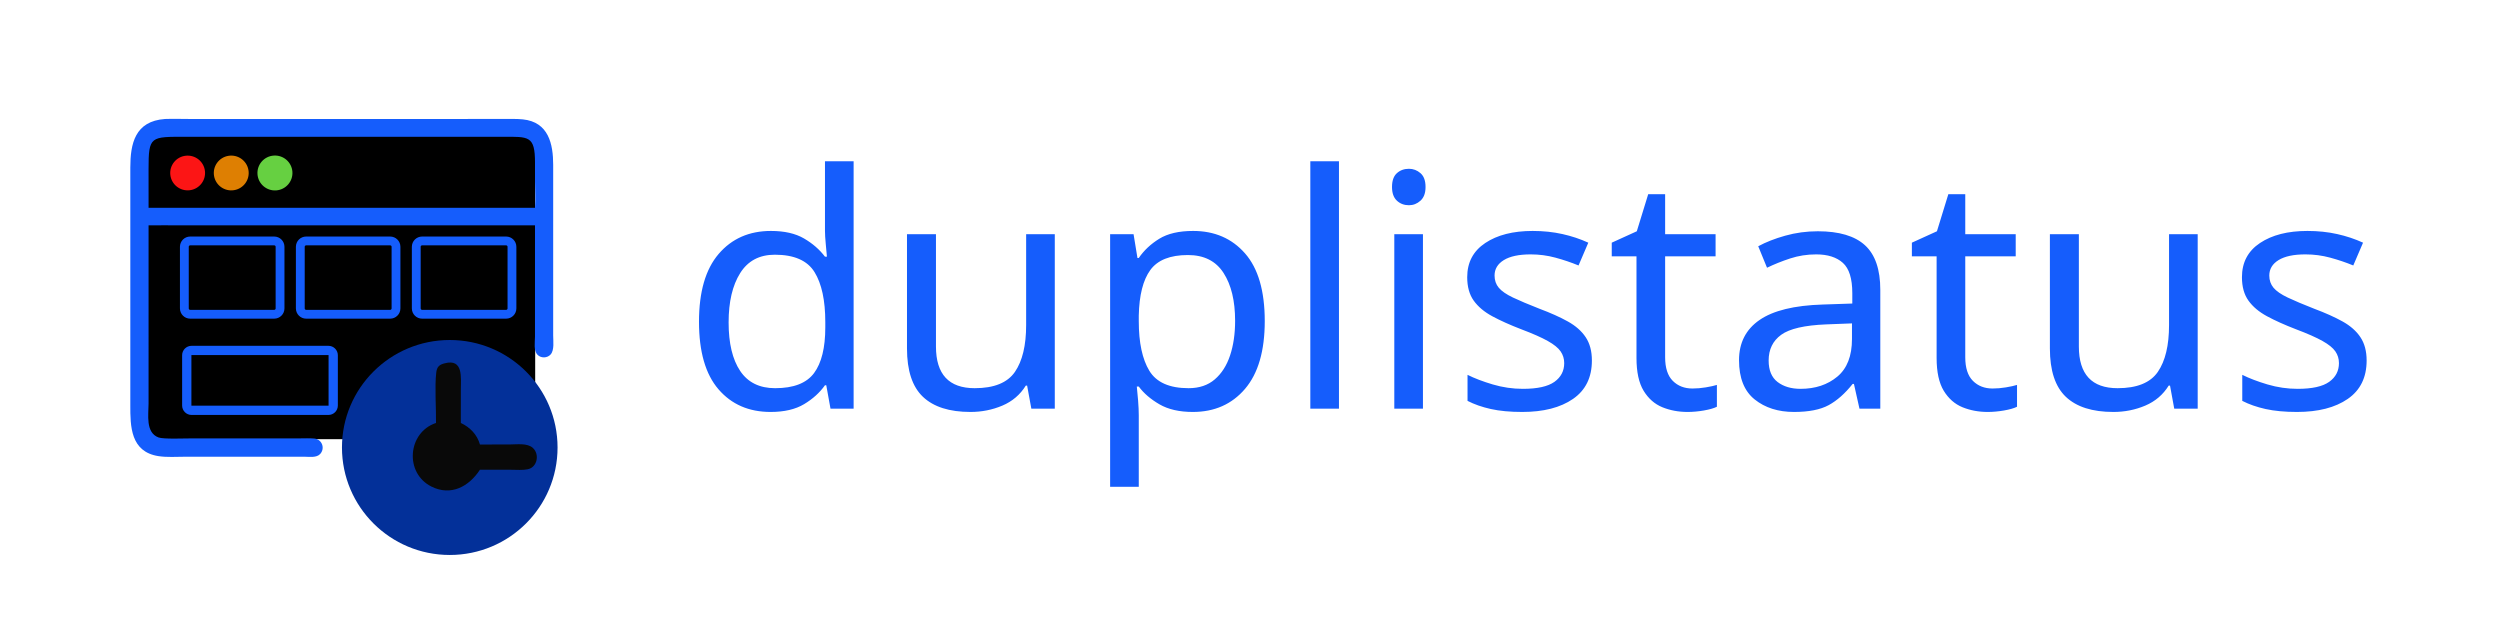
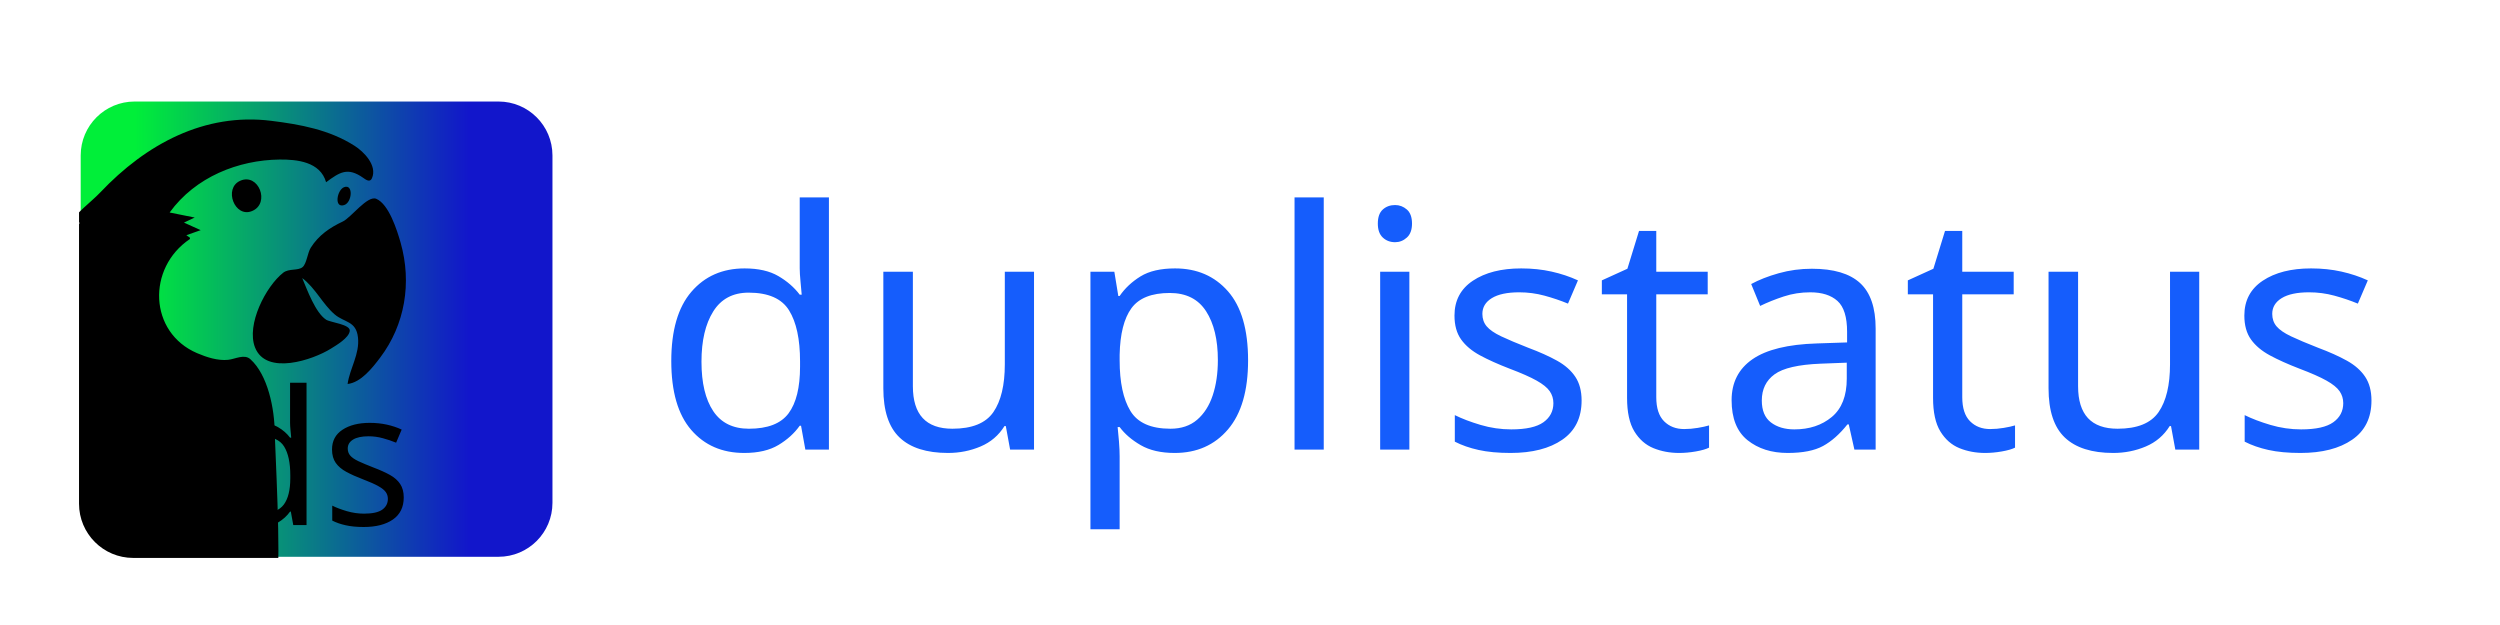
- <svg xmlns="http://www.w3.org/2000/svg" width="2048" height="512" version="1.1" id="svg13">
+ <svg xmlns="http://www.w3.org/2000/svg" xmlns:xlink="http://www.w3.org/1999/xlink" width="512" height="128" version="1.1" id="svg13">
  <defs id="defs13">
    <rect x="585.004" y="78.958" width="1451.765" height="356.796" id="rect7" />
+     <clipPath clipPathUnits="userSpaceOnUse" id="clipPath5">
+       <rect style="display:inline;fill:url(#linearGradient6);stroke:none;stroke-width:0.779;stroke-dasharray:0.779, 0.779;stroke-opacity:0.843" id="rect5" width="172.956" height="166.905" x="446.732" y="153.185" ry="19.771" />
+     </clipPath>
+     <linearGradient xlink:href="#linearGradient10" id="linearGradient6" gradientUnits="userSpaceOnUse" gradientTransform="matrix(0.3538899,0,0,0.4652766,442.4716,122.1933)" x1="12.038" y1="245.969" x2="500.765" y2="245.969" />
+     <linearGradient id="linearGradient10">
+       <stop style="stop-color:#0f9b34;stop-opacity:1;" offset="0" id="stop10" />
+       <stop style="stop-color:#1a1fbe;stop-opacity:1;" offset="1" id="stop11" />
+     </linearGradient>
+     <clipPath clipPathUnits="userSpaceOnUse" id="clipPath5-5">
+       <rect style="display:inline;fill:url(#linearGradient6);stroke:none;stroke-width:0.779;stroke-dasharray:0.779, 0.779;stroke-opacity:0.843" id="rect5-2" width="172.956" height="166.905" x="446.732" y="153.185" ry="19.771" />
+     </clipPath>
+     <clipPath clipPathUnits="userSpaceOnUse" id="clipPath5-4">
+       <rect style="display:inline;fill:url(#linearGradient6);stroke:none;stroke-width:0.779;stroke-dasharray:0.779, 0.779;stroke-opacity:0.843" id="rect5-8" width="172.956" height="166.905" x="446.732" y="153.185" ry="19.771" />
+     </clipPath>
+     <linearGradient xlink:href="#linearGradient5" id="linearGradient9" gradientUnits="userSpaceOnUse" gradientTransform="matrix(0.1976922,0,0,0.2599158,-1.524398,3.479637)" x1="12.038" y1="245.969" x2="500.765" y2="245.969" />
+     <linearGradient id="linearGradient5">
+       <stop style="stop-color:#00ef39;stop-opacity:1;" offset="0.115" id="stop4" />
+       <stop style="stop-color:#1216cb;stop-opacity:1;" offset="0.823" id="stop5" />
+     </linearGradient>
+     <clipPath clipPathUnits="userSpaceOnUse" id="clipPath2">
+       <rect style="display:inline;fill:url(#linearGradient3);stroke:none;stroke-width:0.781;stroke-dasharray:0.781, 0.781;stroke-opacity:0.843" id="rect2" width="173.302" height="167.238" x="446.559" y="153.018" ry="19.81" />
+     </clipPath>
+     <linearGradient xlink:href="#linearGradient10" id="linearGradient3" gradientUnits="userSpaceOnUse" gradientTransform="matrix(0.3545977,0,0,0.4662072,442.2901,121.9644)" x1="12.038" y1="245.969" x2="500.765" y2="245.969" />
  </defs>
  <g id="g2" transform="translate(15.67086)">
-     <text xml:space="preserve" id="text7" style="font-style:normal;font-variant:normal;font-weight:normal;font-stretch:normal;font-size:266.667px;font-family:Ubuntu;-inkscape-font-specification:Ubuntu;text-align:start;writing-mode:lr-tb;direction:ltr;white-space:pre;shape-inside:url(#rect7);display:inline;fill:#155dfc;fill-opacity:1;stroke:none;stroke-width:0.3;stroke-miterlimit:0;stroke-opacity:1" transform="translate(-42.73179,7.178123)">
-       <tspan x="585.004" y="327.622" id="tspan1">duplistatus</tspan>
+     <text xml:space="preserve" id="text7" style="font-style:normal;font-variant:normal;font-weight:normal;font-stretch:normal;font-size:266.667px;font-family:Ubuntu;-inkscape-font-specification:Ubuntu;text-align:start;writing-mode:lr-tb;direction:ltr;white-space:pre;shape-inside:url(#rect7);display:inline;fill:#155dfc;fill-opacity:1;stroke:none;stroke-width:0.3;stroke-miterlimit:0;stroke-opacity:1" transform="matrix(0.2548791,0,0,0.2548791,-31.03763,8.580494)">
+       <tspan x="585.004" y="327.622" id="tspan2">duplistatus</tspan>
    </text>
-     <g id="g3" transform="matrix(0.7787583,0,0,0.7787583,117.3004,-253.8579)">
-       <rect style="fill:#000000;stroke-width:0.449;stroke-miterlimit:0" id="rect1" width="408.774" height="326.228" x="-16.547" y="461.735" />
-       <path fill="#4EA4B6" d="m 2.882,451.139 c 8.571,-0.31 17.259,-0.003 25.844,-0.002 l 331.283,-0.015 c 6.354,2.5e-4 12.883,-0.223 19.208,0.424 27.186,2.781 31.943,26.049 31.949,47.905 l -0.01,179.446 c 10e-4,5.703 1.426,15.405 -2.732,20.009 -3.46,3.827 -10.006,4.073 -13.651,0.358 -4.451,-4.537 -2.774,-13.184 -2.761,-18.916 l 0.025,-117.313 H 86.589 19.259 c -11.233,0 -22.491,-0.189 -33.721,0 l -0.01,187.628 c -9.01e-4,11.408 -3.362,30.408 10.487,35.489 5.195,1.905 27.074,0.999 33.93,0.999 l 114.441,-0.023 c 5.11,-0.004 10.424,-0.291 15.51,0.17 7.89,0.716 11.615,9.992 6.282,16.094 -3.843,4.399 -11.547,3.05 -16.759,3.026 l -125.298,0.008 c -9.19,0.008 -19.141,0.78 -28.201,-0.633 -29.391,-4.59 -29.646,-31.36 -29.587,-53.701 l 8e-4,-249.847 c 0.013,-25.091 4.843,-48.872 36.542,-51.108 z m -17.338,93.406 H 145.757 392.042 c 0.761,-9.289 0,-19.186 0,-28.548 v -18.834 c -0.011,-28.636 -6.57,-27.328 -34.056,-27.302 l -125.707,0.017 -207.04,0.005 c -37.737,-0.005 -39.723,-1.074 -39.716,34.014 z" id="path1" style="fill:#155dfc;fill-opacity:1;stroke-width:1.264" />
-       <path fill="#446175" d="m 117.275,489.632 c 10.11,-0.657 18.854,6.953 19.565,17.032 0.71,10.078 -6.878,18.834 -16.981,19.595 -10.177,0.766 -19.036,-6.869 -19.752,-17.019 -0.716,-10.151 6.984,-18.946 17.168,-19.608 z" id="path2" style="fill:#66d041;fill-opacity:1;stroke-width:1.264" />
-       <path fill="#446175" d="m 69.567,489.888 c 9.981,-1.619 19.395,5.12 21.051,15.068 1.657,9.948 -5.07,19.356 -15.041,21.041 -10.018,1.691 -19.508,-5.054 -21.171,-15.048 -1.664,-9.996 5.132,-19.436 15.161,-21.061 z" id="path3" style="fill:#de7f02;fill-opacity:1;stroke-width:1.264" />
-       <path fill="#446175" d="m 24.624,489.792 c 10.037,-1.107 19.08,6.093 20.22,16.098 1.139,10.004 -6.053,19.043 -16.083,20.209 -10.074,1.172 -19.185,-6.038 -20.329,-16.086 -1.145,-10.047 6.112,-19.112 16.192,-20.222 z" id="path4" style="fill:#fc1515;fill-opacity:1;stroke-width:1.264" />
-       <g id="g1" transform="translate(-63.05078,430.0983)">
-         <ellipse style="fill:#033099;fill-opacity:1;stroke:none;stroke-width:1.286;stroke-miterlimit:0;stroke-opacity:1" id="path7" cx="365.421" cy="366.609" rx="113.393" ry="113.069" />
-         <path fill="#4EA4B6" d="m 360.18,278.041 c 19.705,-5.163 16.936,15.077 16.918,27.876 l -0.031,34.897 c 9.568,4.427 17.302,12.332 20.096,22.675 l 31.542,-0.063 c 7.178,-0.009 18.383,-1.716 24.189,3.691 7.271,6.772 4.593,20.376 -5.453,22.407 -5.414,1.095 -11.628,0.522 -17.159,0.515 l -27.784,-0.036 h -5.334 c -11.476,17.585 -30.304,28.001 -50.905,17.777 -28.753,-14.27 -25.158,-57.101 4.693,-66.968 0.219,-15.808 -1.512,-38.205 0.286,-53.291 0.687,-5.765 3.284,-8.174 8.943,-9.482 z" id="path6" style="fill:#090909;fill-opacity:1;stroke-width:1.698" />
-       </g>
-       <rect style="fill:none;fill-opacity:1;stroke:#155dfc;stroke-width:9.28;stroke-dasharray:none;stroke-dashoffset:0;stroke-opacity:1" id="rect2" width="100.674" height="77.122" x="23.174" y="579.43" ry="6.173" />
-       <rect style="fill:none;fill-opacity:1;stroke:#155dfc;stroke-width:9.765;stroke-dasharray:none;stroke-dashoffset:0;stroke-opacity:1" id="rect2-1" width="154.055" height="62.966" x="25.714" y="694.632" ry="5.04" />
-       <rect style="fill:none;fill-opacity:1;stroke:#155dfc;stroke-width:9.28;stroke-dasharray:none;stroke-dashoffset:0;stroke-opacity:1" id="rect2-9" width="100.674" height="77.122" x="145.151" y="579.43" ry="6.173" />
-       <rect style="fill:none;fill-opacity:1;stroke:#155dfc;stroke-width:9.28;stroke-dasharray:none;stroke-dashoffset:0;stroke-opacity:1" id="rect2-9-8" width="100.674" height="77.122" x="267.127" y="579.43" ry="6.173" />
-     </g>
+     <rect style="display:inline;fill:url(#linearGradient9);stroke:none;stroke-width:0.435;stroke-dasharray:0.435, 0.435;stroke-opacity:0.843" id="rect3-7" width="96.618" height="93.237" x="0.855" y="20.792" ry="11.044" />
+     <path style="display:inline;fill:#000000;fill-opacity:1;stroke:none;stroke-width:1.695" d="m 443.008,198.608 3.929,-0.922 c -3.927,4.749 -8.833,10.131 -10.914,16.132 l 3.056,-0.922 c -3.097,7.854 -11.769,19.089 -9.325,28.115 1.905,7.036 2.844,50.805 2.477,57.724 -1.897,35.69 62.63,49.475 86.598,27.151 1.717,-1.678 -0.724,-48.987 -0.735,-51.229 -0.041,-8.96 -2.526,-21.303 -8.916,-27.047 -2.21,-1.986 -5.565,-0.029 -8.109,0.236 -3.77,0.392 -7.89,-0.955 -11.35,-2.435 -17.641,-7.545 -18.427,-31.126 -2.619,-41.733 v -0.461 l -1.31,-0.922 5.239,-1.844 -6.112,-2.765 3.929,-1.844 -9.167,-1.844 c 9.42,-13.017 25.144,-19.188 40.162,-19.356 6.301,-0.071 14.909,0.773 17.025,8.294 5.001,-3.704 7.885,-5.593 13.533,-1.629 1,0.702 2.496,1.853 3.229,0.169 2.046,-4.701 -3.019,-9.718 -6.285,-11.812 -9.289,-5.957 -19.983,-7.863 -30.558,-9.181 -24.369,-3.036 -45.729,8.518 -62.426,26.14 -3.589,3.788 -8.848,7.293 -11.35,11.984 m 62.444,-16.197 c -6.152,2.768 -2.004,13.684 4.346,11.058 6.78,-2.804 2.385,-14.087 -4.346,-11.058 m 37.996,2.332 c -2.585,0.982 -3.773,7.698 -0.034,6.56 3.019,-0.919 3.482,-7.87 0.034,-6.56 m -15.313,33.223 c 4.902,3.721 7.365,9.375 11.806,13.226 3.57,3.097 7.882,2.342 8.575,8.436 0.693,6.094 -2.975,11.298 -3.791,17.053 4.851,-0.528 9.068,-5.877 11.933,-9.679 9.035,-11.994 11.606,-27.297 7.455,-41.942 -1.297,-4.575 -4.306,-14.129 -8.917,-16.069 -3.204,-1.348 -9.2,6.872 -12.217,8.297 -4.705,2.222 -8.822,4.967 -11.741,9.615 -1.134,1.805 -1.477,5.743 -2.927,7.018 -1.665,1.464 -5.014,0.429 -7.142,2.103 -6.327,4.976 -13.543,18.968 -10.284,27.29 4.067,10.383 21.153,4.567 27.728,0.454 1.925,-1.204 6.572,-3.876 6.908,-6.474 0.313,-2.42 -7.119,-3.108 -8.654,-4.118 -3.905,-2.568 -6.889,-10.841 -8.731,-15.212 z" id="path4-3" clip-path="url(#clipPath2)" transform="matrix(0.5603039,0,0,0.5603039,-249.6952,-65.17772)" />
+     <text xml:space="preserve" style="font-style:normal;font-variant:normal;font-weight:500;font-stretch:normal;font-size:38.363px;font-family:Ubuntu;-inkscape-font-specification:'Ubuntu, Medium';font-variant-ligatures:normal;font-variant-caps:normal;font-variant-numeric:normal;font-variant-east-asian:normal;text-align:center;writing-mode:lr-tb;direction:ltr;text-anchor:middle;display:inline;fill:#000000;fill-opacity:1;stroke:none;stroke-width:1.667;stroke-linecap:butt;stroke-linejoin:miter;stroke-miterlimit:4;stroke-dasharray:none;stroke-dashoffset:0;stroke-opacity:1" x="72.704" y="107.538" id="text59">
+       <tspan id="tspan6" x="72.704" y="107.538" style="stroke-width:1.667">ds</tspan>
+     </text>
  </g>
</svg>
